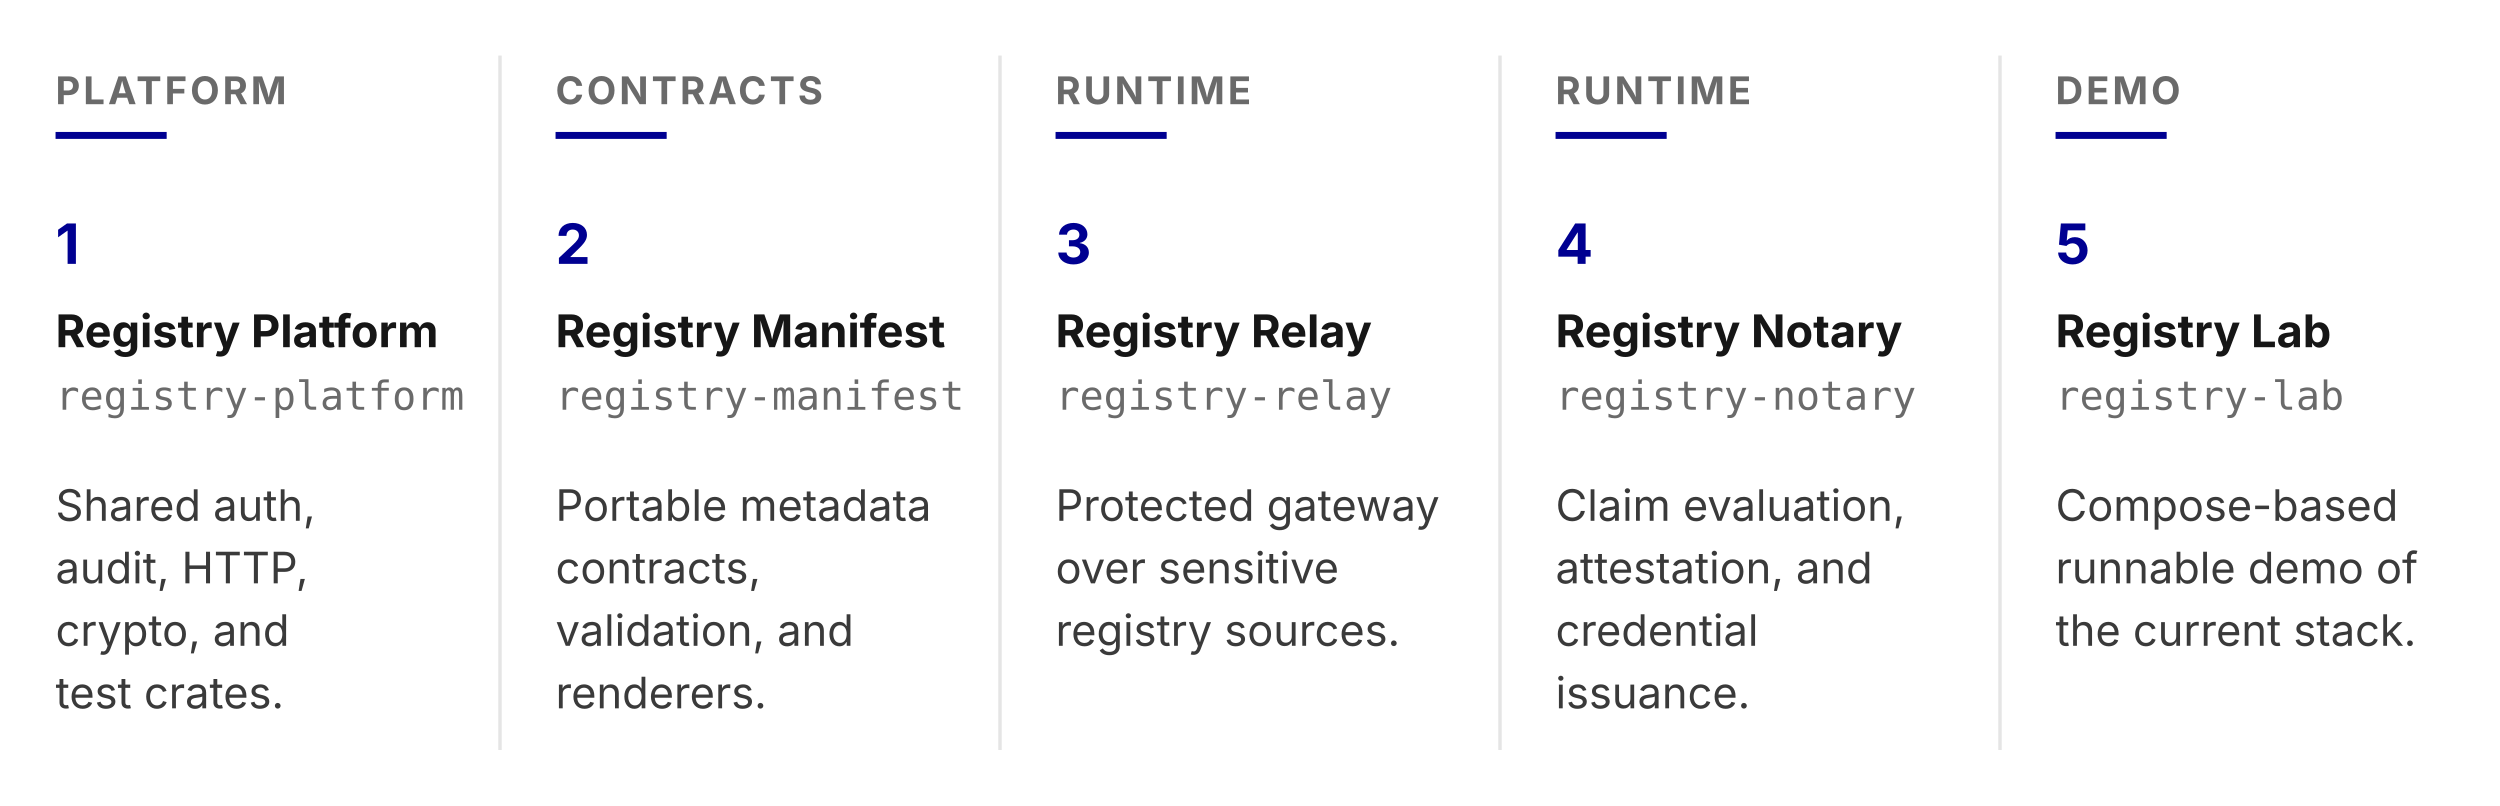
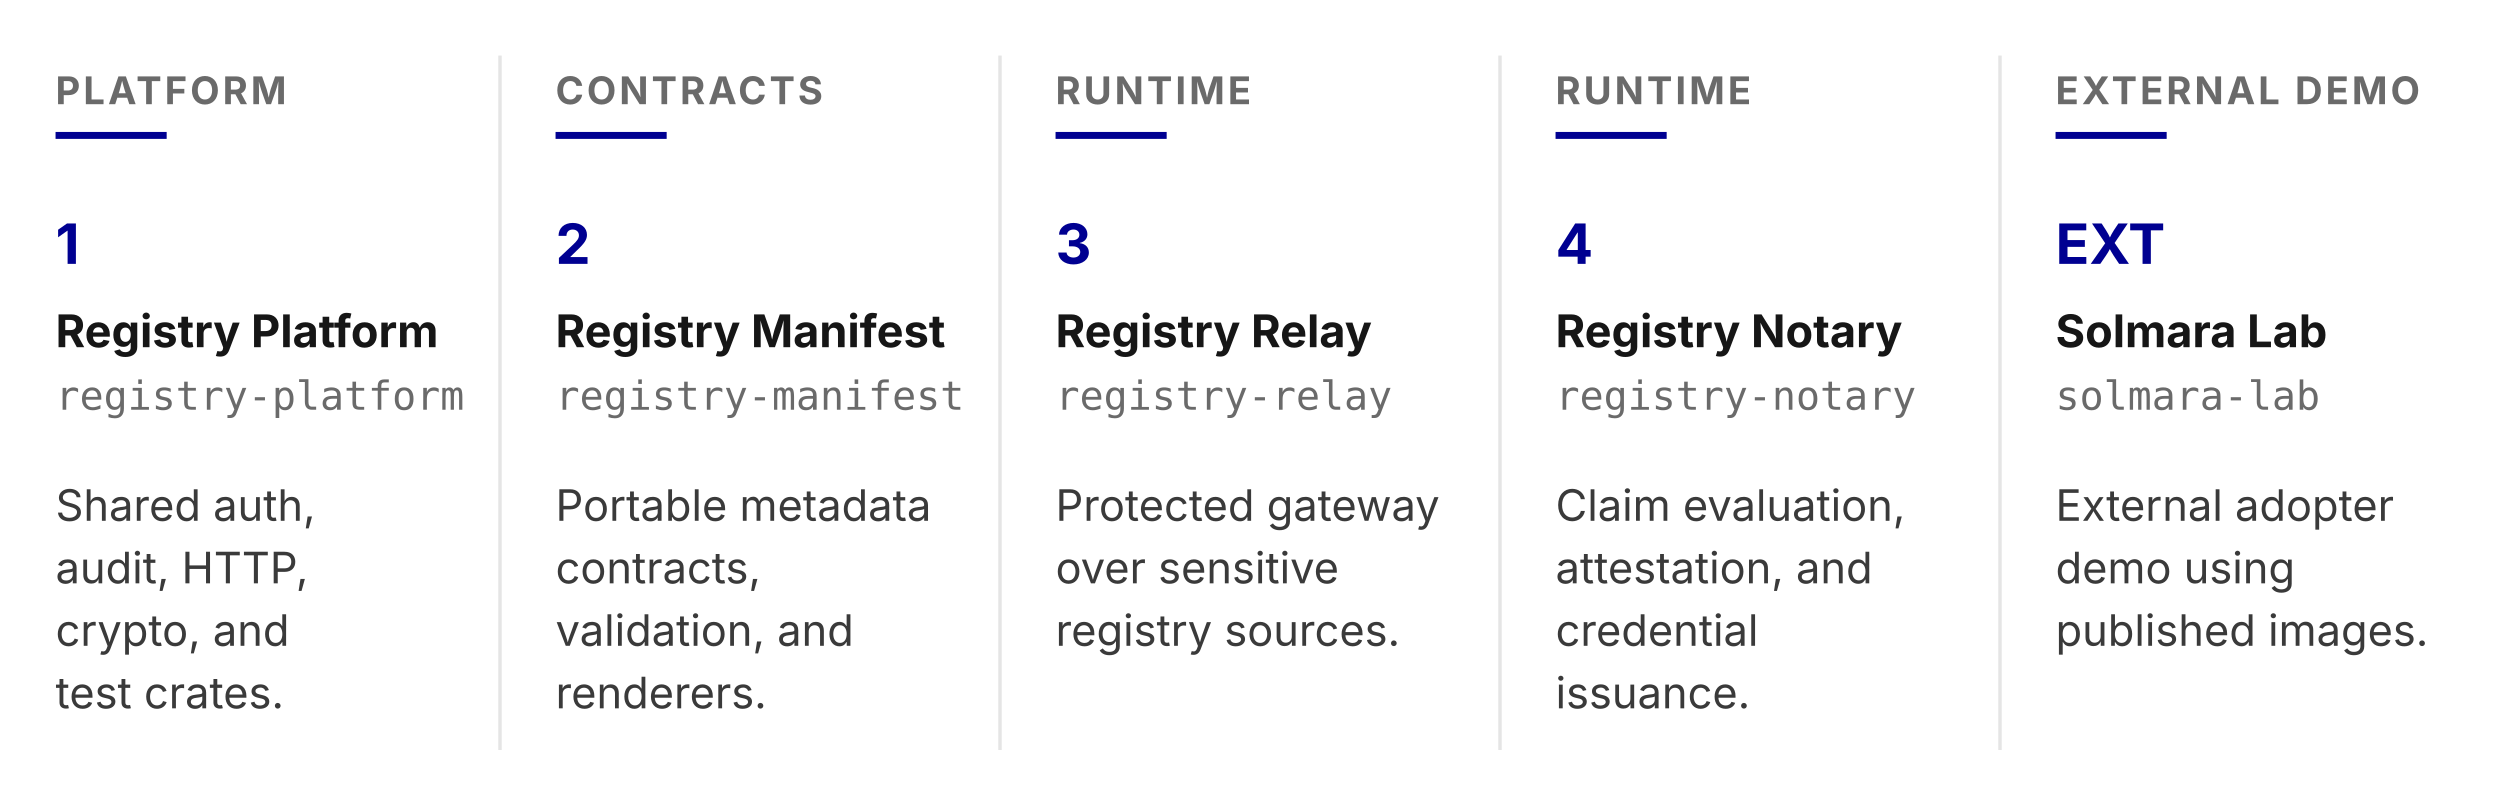
<svg xmlns="http://www.w3.org/2000/svg" viewBox="0 0 720 232" role="img" font-family="'Public Sans', system-ui, -apple-system, BlinkMacSystemFont, sans-serif" text-rendering="geometricPrecision">
  <g stroke="#e5e5e5" stroke-width="1">
    <line x1="144" y1="16" x2="144" y2="216" />
    <line x1="288" y1="16" x2="288" y2="216" />
    <line x1="432" y1="16" x2="432" y2="216" />
    <line x1="576" y1="16" x2="576" y2="216" />
  </g>
  <g fill="#6a6a6a" font-size="11" font-weight="700" letter-spacing="0.08em">
    <text x="16" y="30">PLATFORM</text>
    <text x="160" y="30">CONTRACTS</text>
    <text x="304" y="30">RUNTIME</text>
    <text x="448" y="30">RUNTIME</text>
-     <text x="592" y="30">DEMO</text>
+     <text x="592" y="30">EXTERNAL DEMO</text>
  </g>
  <g fill="#000091">
    <rect x="16" y="38" width="32" height="2" />
    <rect x="160" y="38" width="32" height="2" />
    <rect x="304" y="38" width="32" height="2" />
    <rect x="448" y="38" width="32" height="2" />
    <rect x="592" y="38" width="32" height="2" />
  </g>
  <g fill="#000091" font-size="16" font-weight="700">
    <text x="16" y="76">1</text>
    <text x="160" y="76">2</text>
    <text x="304" y="76">3</text>
    <text x="448" y="76">4</text>
-     <text x="592" y="76">5</text>
+     <text x="592" y="76">EXT</text>
  </g>
  <g fill="#161616" font-size="13" font-weight="700">
    <text x="16" y="100">Registry Platform</text>
    <text x="160" y="100">Registry Manifest</text>
    <text x="304" y="100">Registry Relay</text>
    <text x="448" y="100">Registry Notary</text>
-     <text x="592" y="100">Registry Lab</text>
+     <text x="592" y="100">Solmara Lab</text>
  </g>
  <g fill="#6a6a6a" font-size="11.5" font-family="'IBM Plex Mono', ui-monospace, SFMono-Regular, monospace">
    <text x="16" y="118">registry-platform</text>
    <text x="160" y="118">registry-manifest</text>
    <text x="304" y="118">registry-relay</text>
    <text x="448" y="118">registry-notary</text>
-     <text x="592" y="118">registry-lab</text>
+     <text x="592" y="118">solmara-lab</text>
  </g>
  <g fill="#3a3a3a" font-size="12.5">
    <text x="16" y="150">Shared auth,</text>
    <text x="16" y="168">audit, HTTP,</text>
    <text x="16" y="186">crypto, and</text>
    <text x="16" y="204">test crates.</text>
    <text x="160" y="150">Portable metadata</text>
    <text x="160" y="168">contracts,</text>
    <text x="160" y="186">validation, and</text>
    <text x="160" y="204">renderers.</text>
    <text x="304" y="150">Protected gateway</text>
    <text x="304" y="168">over sensitive</text>
    <text x="304" y="186">registry sources.</text>
    <text x="448" y="150">Claim evaluation,</text>
    <text x="448" y="168">attestation, and</text>
    <text x="448" y="186">credential</text>
    <text x="448" y="204">issuance.</text>
-     <text x="592" y="150">Compose-based</text>
-     <text x="592" y="168">runnable demo of</text>
-     <text x="592" y="186">the current stack.</text>
+     <text x="592" y="150">External adopter</text>
+     <text x="592" y="168">demo using</text>
+     <text x="592" y="186">published images.</text>
  </g>
</svg>
